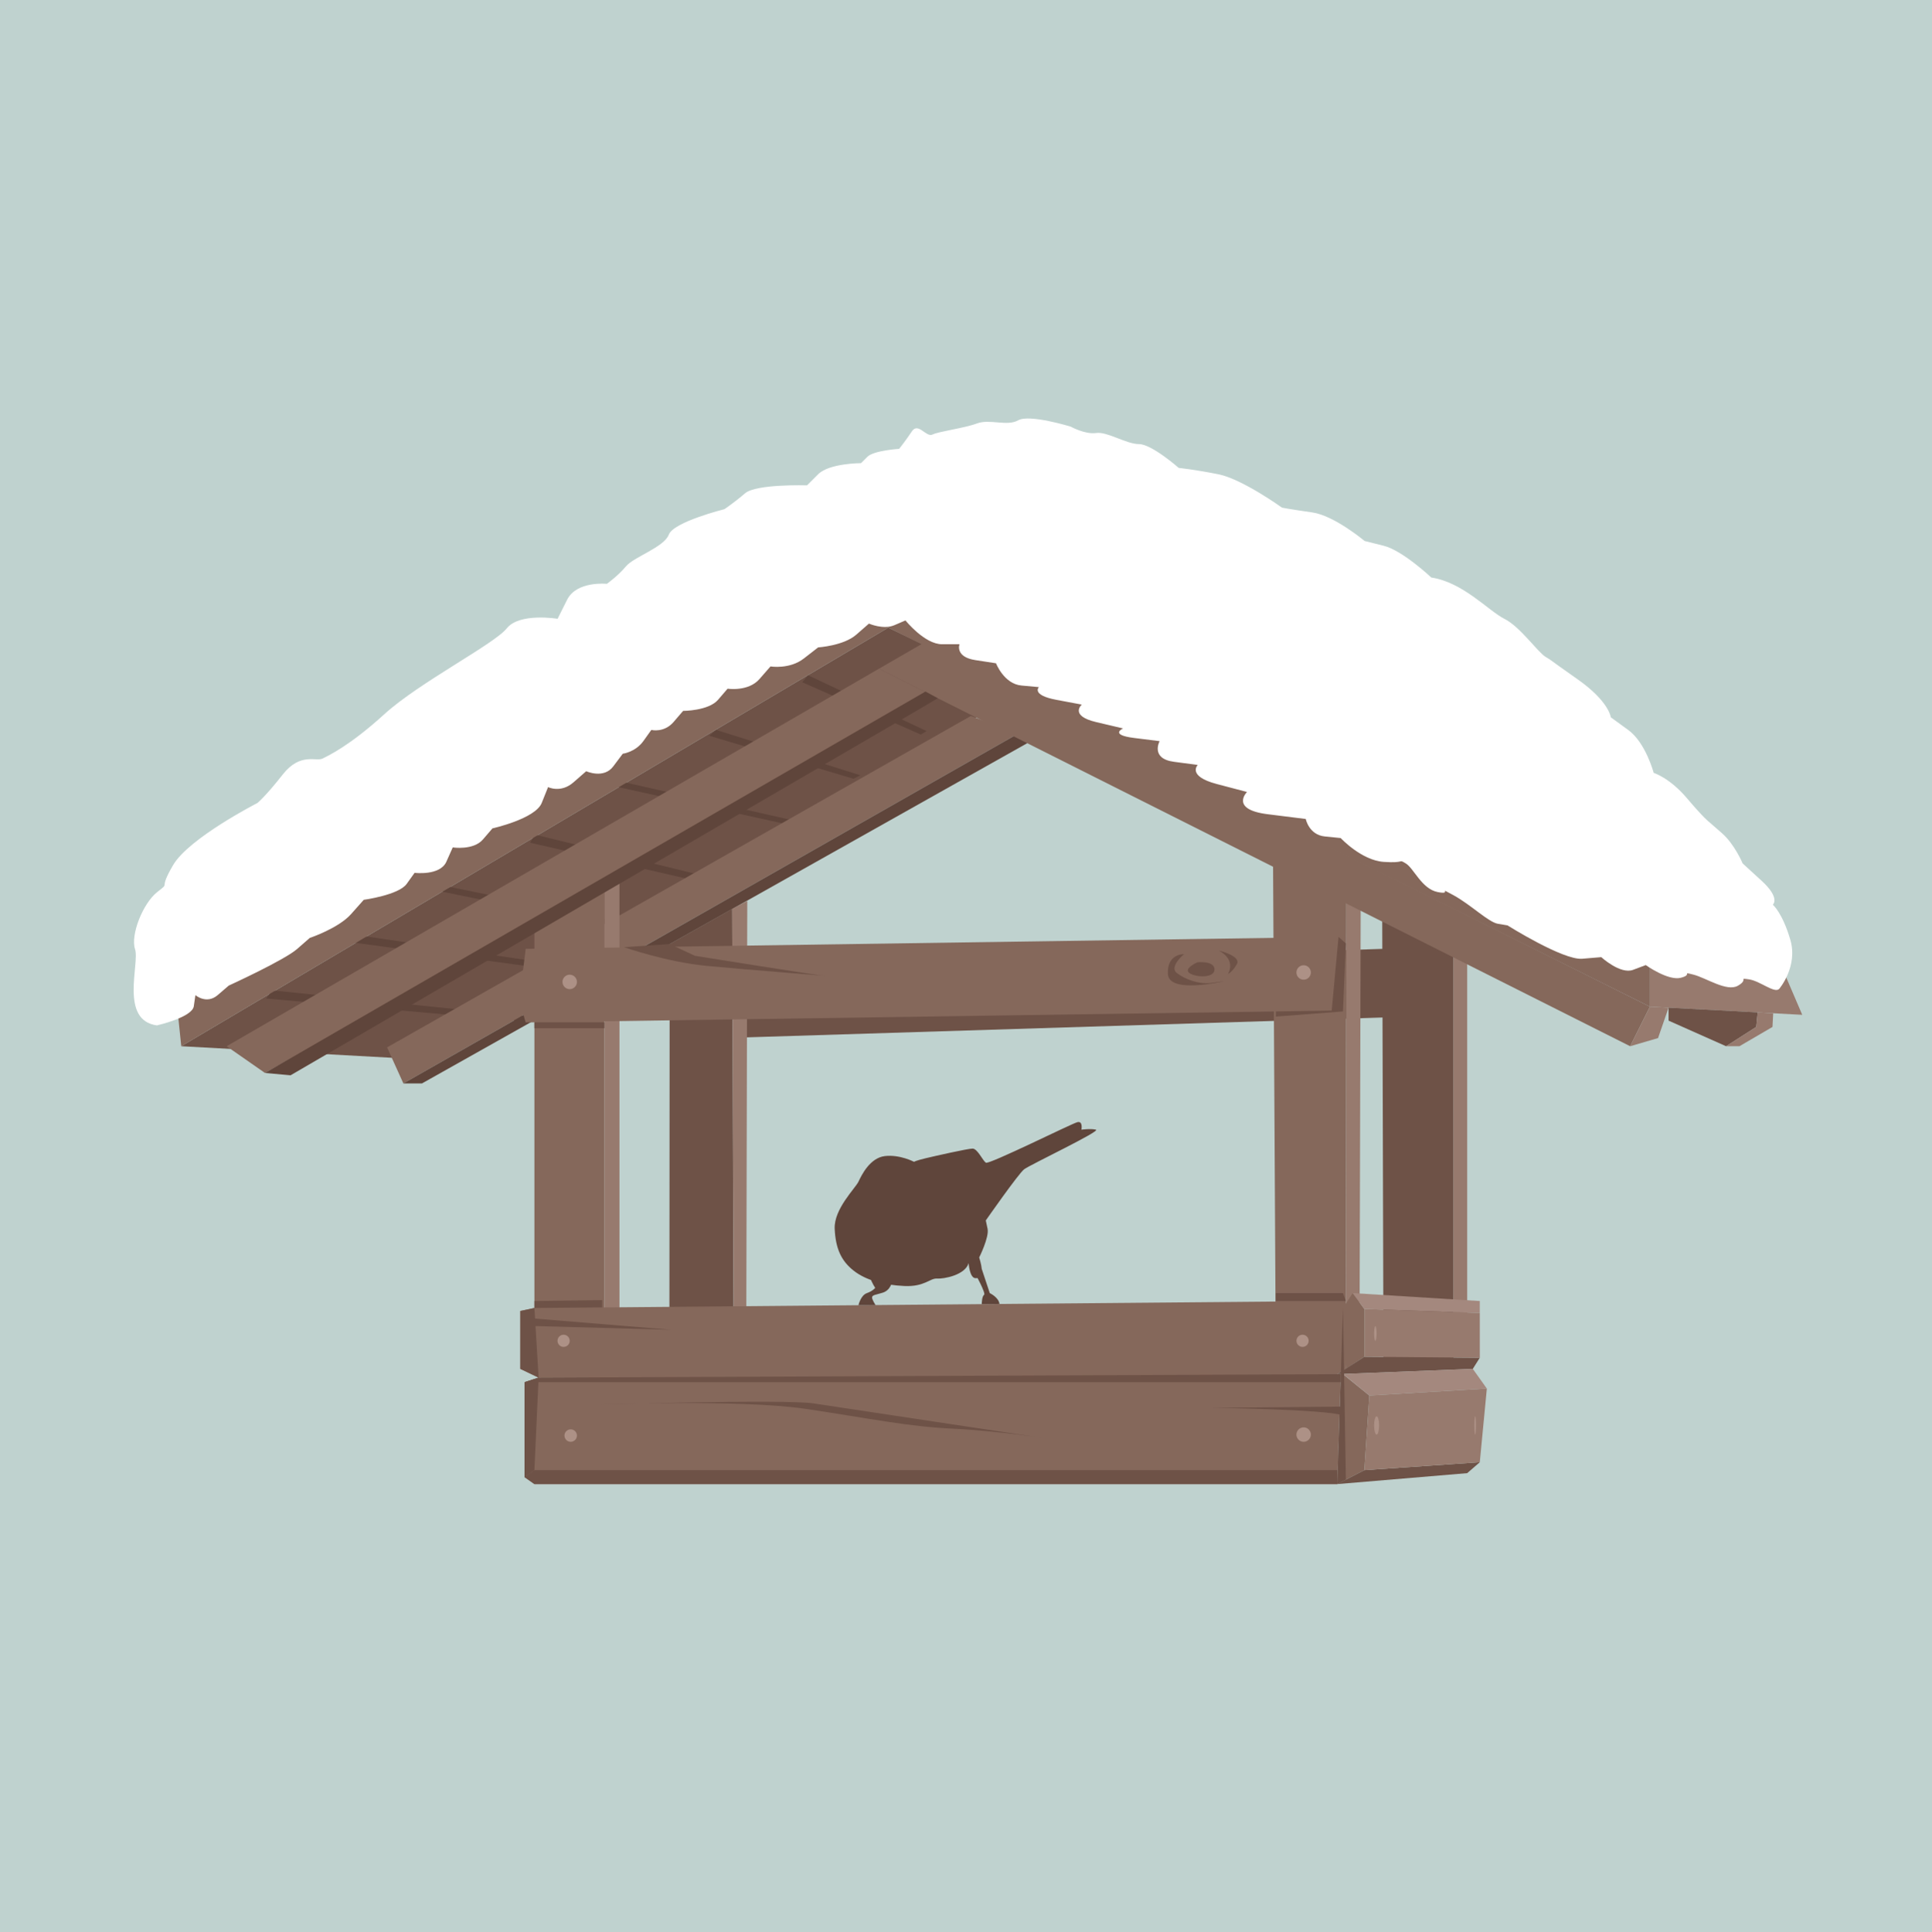
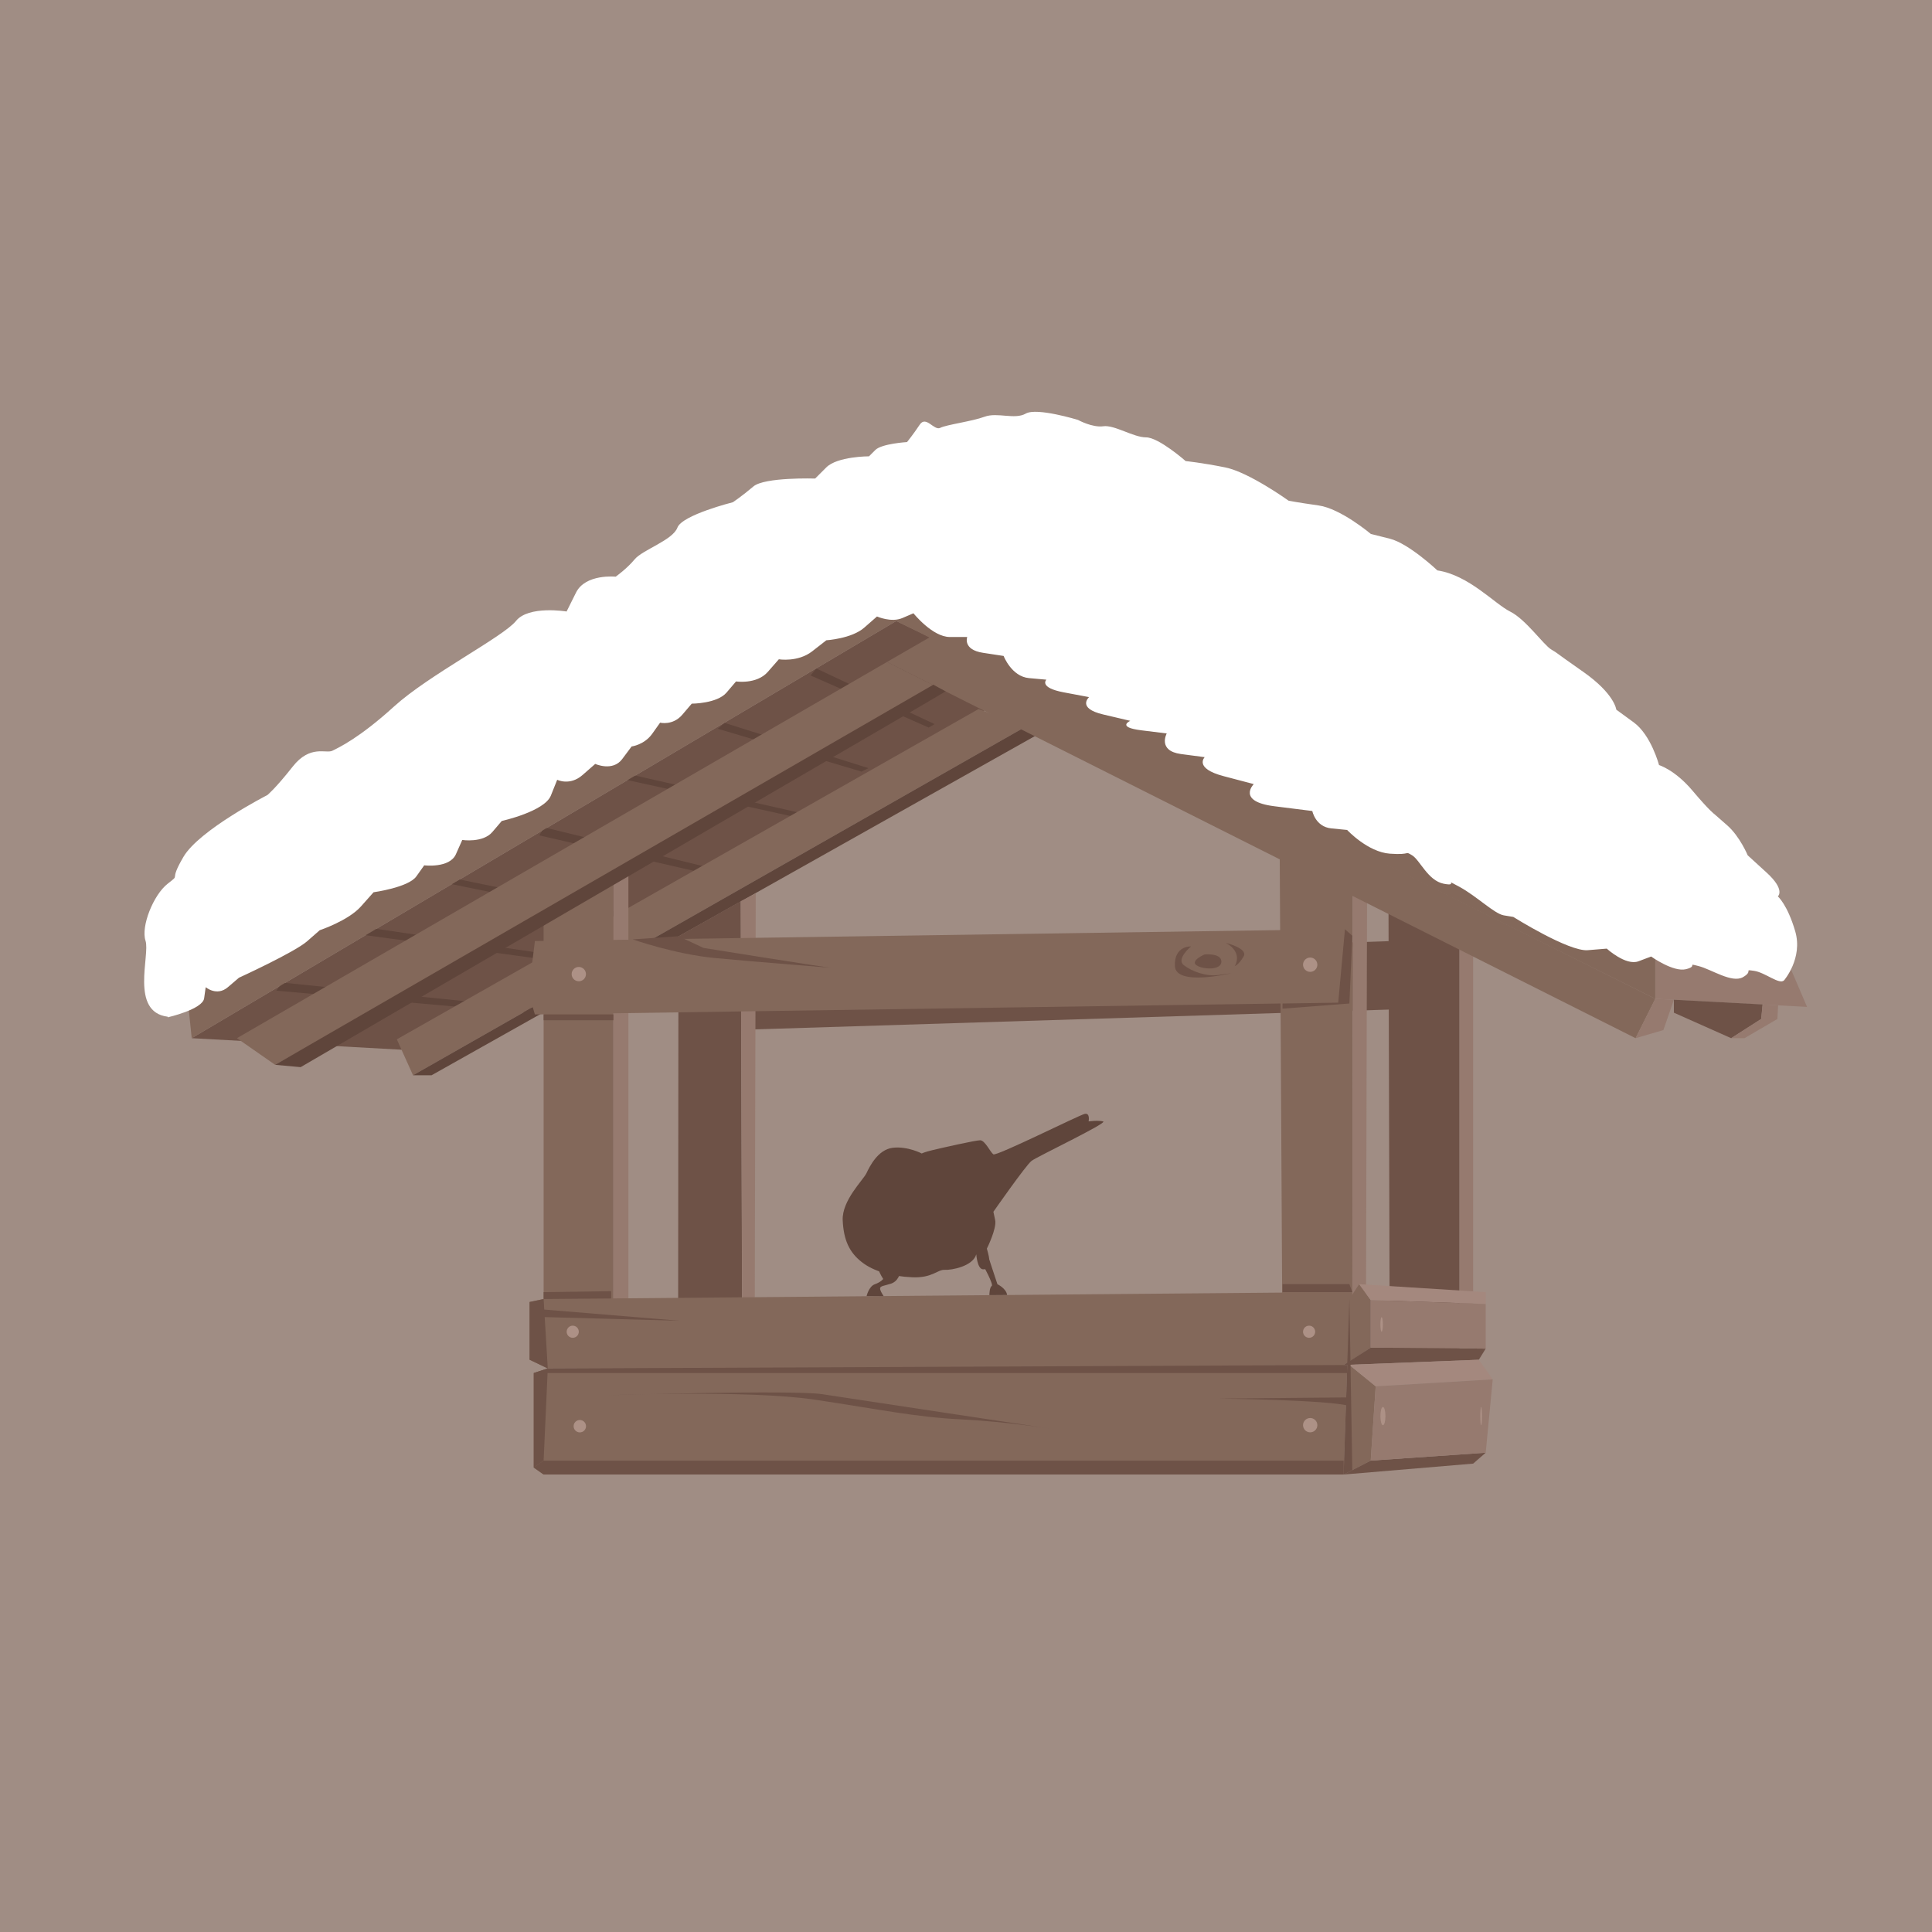
- <svg xmlns="http://www.w3.org/2000/svg" id="Vrstva_1" version="1.1" viewBox="0 0 566.93 566.93">
+ <svg xmlns="http://www.w3.org/2000/svg" id="Vrstva_1" version="1.1" viewBox="0 0 283.46 283.46">
  <defs>
    <style>
      .st0 {
        fill: #6e5247;
      }

      .st1 {
-         fill: #bfd2cf;
+         fill: #5f453b;
      }

      .st2 {
-         fill: #5f453b;
+         fill: #967a6f;
      }

      .st3 {
-         fill: #977a6e;
+         fill: #a4887e;
      }

      .st4 {
        fill: #ad9186;
      }

      .st5 {
-         fill: #a4887e;
+         fill: #fff;
      }

      .st6 {
-         fill: #fff;
+         fill: #a08d84;
      }

      .st7 {
-         fill: #85685b;
+         fill: #83685a;
      }
    </style>
  </defs>
-   <rect class="st1" x="-6.92" y="-6.45" width="581.65" height="581.65" />
-   <polygon class="st0" points="53.21 307.13 115.34 310.54 299.67 203.01 260.76 184.24 53.21 307.13" />
-   <polygon class="st2" points="78.13 293.13 151.18 299.62 153.57 298.25 79.84 290.74 78.13 293.13" />
-   <polygon class="st2" points="129.68 261.73 191.46 274.36 193.51 272.99 132.07 260.36 129.68 261.73" />
-   <polygon class="st2" points="181.22 231 230.72 241.93 233.11 240.9 183.27 229.64 181.22 231" />
-   <polygon class="st2" points="155.62 247.39 213.65 260.7 215.7 259.34 156.99 245 155.62 247.39" />
-   <polygon class="st7" points="113.63 307.47 118.41 318.05 298.99 215.3 285 210.18 113.63 307.47" />
-   <polygon class="st2" points="123.87 318.05 118.41 318.05 298.99 215.3 302.41 217.69 123.87 318.05" />
-   <polygon class="st0" points="219.07 304.53 406.14 298.69 406.14 278.54 219.07 284.67 219.07 304.53" />
-   <polygon class="st0" points="426.7 401.85 406.14 401.85 405.77 269.75 426.7 271.45 426.7 401.85" />
-   <polygon class="st2" points="104.08 276.75 162.11 284.6 164.15 283.23 106.12 274.7 104.08 276.75" />
-   <polygon class="st2" points="208.19 215.98 250.52 228.61 252.57 227.59 210.24 214.28 208.19 215.98" />
-   <polygon class="st2" points="235.5 200.28 270.32 215.64 272.02 214.62 237.21 198.23 235.5 200.28" />
-   <rect class="st3" x="426.7" y="271.45" width="4.01" height="120.36" />
-   <polygon class="st7" points="395.1 401.85 374.54 401.85 373.72 253.51 395.22 264.48 395.1 401.85" />
-   <polygon class="st3" points="395.22 264.48 399.44 267.22 399.11 391.82 395.1 391.82 395.22 264.48" />
-   <rect class="st7" x="156.88" y="258.99" width="20.56" height="142.86" />
-   <rect class="st3" x="177.44" y="258.79" width="4.41" height="133.03" />
-   <polygon class="st0" points="215.39 401.85 196.5 401.85 196.59 277.13 214.94 266.8 215.39 401.85" />
-   <polygon class="st3" points="214.94 266.8 219.37 264.48 219.07 391.82 215.39 391.82 214.94 266.8" />
-   <path class="st7" d="M154.32,278.54s-.88,7.3-1.46,11.39,1.46,10.22,1.46,10.22l238.33-3.5s2.46-2.92,2.46-5.11-2.17-16.5-2.17-16.5l-238.62,3.5Z" />
-   <circle class="st4" cx="167.24" cy="288.25" r="2.12" />
-   <circle class="st4" cx="382.7" cy="285.48" r="2.12" />
-   <path class="st7" d="M156.88,383.98l234.59-2.04,2.77,2.04.85,17.87s-3.92,2.57-4.8,2.57h-232.19l-5.36-2.57v-17l4.13-.88Z" />
-   <polygon class="st7" points="397.11 379.6 400.53 384.27 400.53 398.29 395.1 401.85 394.25 383.98 397.11 379.6" />
-   <polygon class="st5" points="434.41 381.93 397.11 379.6 400.53 384.27 434.41 385.44 434.41 381.93" />
-   <polygon class="st0" points="392.57 403.41 432.36 401.85 434.41 398.58 400.53 398.29 392.57 403.41" />
-   <polygon class="st3" points="434.41 385.44 434.41 398.58 400.53 398.29 400.53 384.27 434.41 385.44" />
-   <polygon class="st7" points="393.85 403.08 392.57 435.67 400.53 431.58 401.99 409.68 393.85 403.08" />
-   <polygon class="st0" points="434.41 429.25 400.53 431.58 392.57 435.67 430.71 432.46 434.41 429.25" />
-   <polygon class="st5" points="432.36 401.85 436.48 407.63 401.99 409.68 394.25 403.34 432.36 401.85" />
-   <polygon class="st3" points="434.41 429.25 436.48 407.63 401.99 409.68 400.53 431.58 434.41 429.25" />
-   <polygon class="st7" points="158.11 404.42 393.62 403.4 392.57 435.67 156.88 435.67 153.98 433.63 153.98 405.76 158.11 404.42" />
-   <polygon class="st0" points="156.88 431.58 392.57 431.58 392.57 435.67 156.88 435.67 153.98 433.63 156.88 431.58" />
-   <polygon class="st0" points="153.98 405.76 153.98 433.63 156.88 431.58 158.11 404.42 153.98 405.76" />
-   <circle class="st4" cx="165.45" cy="393.61" r="1.79" />
-   <circle class="st4" cx="167.53" cy="421.43" r="1.83" />
-   <circle class="st4" cx="382.7" cy="421.14" r="2.12" />
-   <circle class="st4" cx="382.38" cy="393.61" r="1.79" />
-   <path class="st2" d="M252.01,383.15s.64-2.88,2.45-3.53,2.46-1.55,2.46-1.55c0,0-3.88-5.82,0-6.08s5.17.13,5.17,2.46-.91,4.4-2.98,5.04-2.98.65-3.1,1.29,1.04,2.37,1.04,2.37h-5.04Z" />
-   <path class="st2" d="M284.35,370.82s.27,4.27,1.95,4.4,2-1.42,1.9-2.72-.75-3.36-.75-3.36c0,0,2.98-5.95,2.46-8.41l-.52-2.46s9.57-13.71,11.25-15.01,22.64-11.24,21.09-11.63-4.27,0-4.27,0c0,0,.52-2.6-1.16-2.21s-26,12.55-26.91,11.9-2.46-4.14-3.88-4.14-11.12,2.2-13.84,2.85-3.36,1.03-3.36,1.03c0,0-4.17-2.2-8.55-1.68s-6.83,5.56-7.74,7.5-7.25,8.02-6.99,13.84,1.94,9.44,5.56,12.29,8.93,4.24,14.88,4.51c5.95.28,7.5-2.31,9.57-2.18s8.28-1.03,9.31-4.53Z" />
-   <path class="st2" d="M288.2,382.83s.03-2.31.68-2.7-2.58-6.21-2.58-6.21l1.9-1.42,2.36,7.11s2.59,1.21,2.85,3.17l-5.2.05Z" />
-   <ellipse class="st4" cx="404.12" cy="418.46" rx=".74" ry="2.68" />
-   <ellipse class="st4" cx="433.05" cy="418.46" rx=".25" ry="2.68" />
-   <ellipse class="st4" cx="403.75" cy="391.46" rx=".37" ry="2.15" />
-   <polygon class="st0" points="158.11 404.42 152.75 401.85 152.75 384.85 156.88 383.98 158.11 404.42" />
-   <polygon class="st0" points="393.62 403.4 158.11 404.42 153.98 405.76 393.62 405.76 393.62 403.4" />
-   <polygon class="st0" points="394.25 383.98 392.57 435.67 395.1 434.37 394.25 383.98" />
-   <polygon class="st0" points="176.79 383.8 156.88 383.98 156.88 381.93 176.79 381.65 176.79 383.8" />
-   <polygon class="st0" points="374.54 381.93 395.1 381.93 394.25 379.6 374.54 379.6 374.54 381.93" />
-   <rect class="st0" x="156.88" y="300.11" width="20.56" height="1.73" />
-   <polygon class="st0" points="374.54 296.92 390.94 296.67 392.94 275.04 395.1 276.95 394.25 296.92 374.54 298.43 374.54 296.92" />
-   <polygon class="st7" points="478.55 307.13 258.04 196.3 270.96 188.83 484.35 295.52 478.55 307.13" />
-   <polygon class="st7" points="53.21 307.13 51.51 290.74 260.76 167.85 260.76 184.24 53.21 307.13" />
-   <polygon class="st7" points="484.35 295.52 260.76 184.24 260.76 167.85 484.35 278.11 484.35 295.52" />
-   <polygon class="st3" points="529.07 297.91 484.35 295.52 484.35 278.11 522.92 283.57 529.07 297.91" />
-   <polygon class="st5" points="260.76 167.85 310.94 181.85 522.92 283.57 484.35 278.11 260.76 167.85" />
-   <polygon class="st3" points="478.55 307.13 486.74 304.74 489.83 295.81 484.35 295.52 478.55 307.13" />
-   <polygon class="st0" points="506.71 307.13 489.83 299.62 489.83 295.81 515.98 297.2 515.56 301.47 506.71 307.13" />
-   <polygon class="st3" points="520.54 297.46 520.33 301.47 510.63 307.13 506.71 307.13 515.56 301.47 515.98 297.2 520.54 297.46" />
-   <polygon class="st7" points="77.79 314.98 66.53 307.13 258.04 196.3 275.34 205 77.79 314.98" />
-   <polygon class="st2" points="77.79 314.98 85.3 315.66 275.34 205 271.68 203.01 77.79 314.98" />
-   <path class="st6" d="M46.16,300.99s10.26-2.33,10.73-5.6l.47-3.26s3.26,2.8,6.53,0l3.26-2.8s16.32-7.46,20.05-10.73l3.73-3.26s8.39-2.8,12.12-6.99l3.73-4.2s10.26-1.4,12.59-4.66l2.33-3.26s7.46.93,9.33-3.26l1.87-4.2s6.06.93,8.86-2.33l2.8-3.26s12.59-2.8,14.46-7.46l1.87-4.66s3.73,1.87,7.46-1.4l3.73-3.26s5.13,2.33,7.93-1.4l2.8-3.73s3.73-.47,6.06-3.73l2.33-3.26s3.73.93,6.53-2.33l2.8-3.26s7.46,0,10.26-3.26l2.8-3.26s6.06.93,9.33-2.8l3.26-3.73s5.6.93,9.79-2.33l4.2-3.26s7.46-.47,11.19-3.73l3.73-3.26s4.2,1.87,7.46.47l3.26-1.4s5.6,6.99,10.73,6.99h5.13s-1.4,3.73,4.66,4.66l6.06.93s2.33,6.06,7.46,6.53l5.13.47s-2.33,2.33,5.13,3.73l7.46,1.4s-3.73,3.26,4.2,5.13l7.93,1.87s-4.2,1.87,3.26,2.8l7.46.93s-2.8,5.13,4.2,6.06l6.99.93s-3.26,3.26,5.6,5.6l8.86,2.33s-5.13,5.13,6.06,6.53l11.19,1.4s.93,4.66,5.6,5.13l4.66.47s6.06,6.53,12.59,6.99c6.53.47,4.2-.93,6.53.47s4.66,7.46,9.33,8.39-.47-1.87,4.66.93c5.13,2.8,10.26,7.93,13.06,8.39l2.8.47s16.32,10.26,21.92,9.79l5.6-.47s5.6,5.13,9.33,3.73l3.73-1.4s6.53,4.66,10.26,3.73,0-1.87,3.73-.93,9.79,5.13,13.06,3.26,0-2.33,3.26-1.87c3.26.47,7.46,4.2,8.86,2.8,0,0,5.6-6.53,3.26-14.46-2.33-7.93-5.13-10.26-5.13-10.26,0,0,2.33-1.87-3.26-6.99l-5.6-5.13s-2.33-5.6-6.06-8.86l-3.73-3.26s-1.4-.93-6.53-6.99c-5.13-6.06-9.79-7.46-9.79-7.46,0,0-2.33-8.86-7.46-12.59l-5.13-3.73s-.47-4.66-9.79-11.19-6.99-5.13-9.33-6.53-7.46-8.86-12.12-11.19-12.12-10.73-21.45-12.12c0,0-8.39-7.93-13.99-9.33l-5.6-1.4s-8.86-7.46-15.39-8.39-8.86-1.4-8.86-1.4c0,0-11.66-8.39-18.65-9.79s-11.66-1.87-11.66-1.87c0,0-7.93-6.99-11.66-6.99s-9.33-3.73-12.59-3.26-7.46-1.87-7.46-1.87c0,0-12.12-3.73-15.39-1.87-3.26,1.87-8.39-.47-12.12.93s-11.19,2.33-13.06,3.26-4.2-3.73-6.06-.93-3.73,5.13-3.73,5.13c0,0-7.46.47-9.33,2.33l-1.87,1.87s-9.33,0-12.59,3.26l-3.26,3.26s-14.92-.47-18.19,2.33-6.06,4.66-6.06,4.66c0,0-14.92,3.73-16.32,7.46s-10.26,6.53-12.59,9.33-5.6,5.13-5.6,5.13c0,0-8.86-.93-11.66,4.66l-2.8,5.6s-11.19-1.87-14.92,2.8-25.65,15.85-35.91,25.18c-10.26,9.33-16.32,12.12-18.19,13.06s-6.53-1.87-11.66,4.66-7.46,8.39-7.46,8.39c0,0-20.05,10.26-24.72,18.19s-.47,4.66-4.66,7.93-7.93,12.59-6.53,16.79-4.66,20.98,6.53,22.38Z" />
-   <path class="st0" d="M175.61,412.32s41.66-1.61,61.04,1.29,29.71,5.17,43.28,5.81c13.56.65,27.45,2.91,27.45,2.91,0,0-60.07-9.04-68.47-10.33s-63.3.32-63.3.32Z" />
-   <path class="st0" d="M394.37,415.51c-5.91-1.85-38.45-2.22-38.45-2.22l38.45-.37v2.59Z" />
-   <polygon class="st0" points="156.67 387.05 196.96 390.37 156.3 389.26 156.67 387.05" />
-   <path class="st0" d="M183.2,278.06s12.36,4.33,24.11,5.47c11.76,1.14,35.86,2.96,34.75,2.96s-38.08-5.91-38.08-5.91l-7.39-3.45-13.4.93Z" />
-   <path class="st0" d="M351.53,282.48s-4.21,1.84-2.37,3.16,7.37,1.58,7.37-1.05-5-2.11-5-2.11Z" />
-   <path class="st0" d="M347.58,280.11s-4.47,3.69-2.11,5.53,6.58,3.42,10.27,2.9l3.69-.53s-16.32,3.95-16.58-2.11c-.26-6.05,4.74-5.79,4.74-5.79Z" />
-   <path class="st0" d="M357.85,279.06s6.58,1.58,5.26,3.95-2.63,2.9-2.63,2.9c0,0,2.63-3.95-2.63-6.84Z" />
+   <rect class="st6" x="-1.82" y="-3.86" width="289.69" height="289.69" />
+   <polygon class="st0" points="28.13 152.32 59.07 154.02 150.88 100.46 131.5 91.11 28.13 152.32" />
+   <polygon class="st1" points="40.54 145.35 76.92 148.58 78.11 147.9 41.39 144.16 40.54 145.35" />
+   <polygon class="st1" points="66.21 129.71 96.98 136 98 135.32 67.4 129.03 66.21 129.71" />
+   <polygon class="st1" points="91.88 114.41 116.54 119.85 117.73 119.34 92.9 113.72 91.88 114.41" />
+   <polygon class="st1" points="79.13 122.57 108.03 129.2 109.05 128.52 79.81 121.38 79.13 122.57" />
+   <polygon class="st7" points="58.22 152.49 60.6 157.76 150.54 106.58 143.57 104.03 58.22 152.49" />
+   <polygon class="st1" points="63.32 157.76 60.6 157.76 150.54 106.58 152.24 107.77 63.32 157.76" />
+   <polygon class="st0" points="110.73 151.03 203.9 148.12 203.9 138.08 110.73 141.14 110.73 151.03" />
+   <polygon class="st0" points="214.14 199.5 203.9 199.5 203.72 133.7 214.14 134.55 214.14 199.5" />
+   <polygon class="st1" points="53.46 137.19 82.36 141.1 83.38 140.42 54.48 136.17 53.46 137.19" />
+   <polygon class="st1" points="105.31 106.92 126.4 113.21 127.42 112.7 106.33 106.07 105.31 106.92" />
+   <polygon class="st1" points="118.92 99.1 136.26 106.75 137.11 106.24 119.77 98.08 118.92 99.1" />
+   <rect class="st2" x="214.14" y="134.55" width="2" height="59.95" />
+   <polygon class="st7" points="198.41 199.5 188.17 199.5 187.76 125.62 198.47 131.08 198.41 199.5" />
+   <polygon class="st2" points="198.47 131.08 200.57 132.44 200.41 194.5 198.41 194.5 198.47 131.08" />
+   <rect class="st7" x="79.76" y="128.34" width="10.24" height="71.15" />
+   <rect class="st2" x="90" y="128.24" width="2.2" height="66.26" />
+   <polygon class="st0" points="108.9 199.5 99.49 199.5 99.54 137.38 108.68 132.23 108.9 199.5" />
+   <polygon class="st2" points="108.68 132.23 110.88 131.08 110.73 194.5 108.9 194.5 108.68 132.23" />
+   <path class="st7" d="M78.48,138.08s-.44,3.64-.73,5.67.73,5.09.73,5.09l118.7-1.75s1.22-1.45,1.22-2.55-1.08-8.22-1.08-8.22l-118.85,1.75Z" />
+   <circle class="st4" cx="84.92" cy="142.92" r="1.05" />
+   <circle class="st4" cx="192.23" cy="141.54" r="1.05" />
+   <path class="st7" d="M79.76,190.59l116.84-1.02,1.38,1.02.42,8.9s-1.95,1.28-2.39,1.28h-115.65l-2.67-1.28v-8.46l2.06-.44Z" />
+   <polygon class="st7" points="199.41 188.41 201.11 190.74 201.11 197.72 198.41 199.5 197.98 190.59 199.41 188.41" />
+   <polygon class="st3" points="217.98 189.58 199.41 188.41 201.11 190.74 217.98 191.32 217.98 189.58" />
+   <polygon class="st0" points="197.14 200.27 216.97 199.5 217.98 197.87 201.11 197.72 197.14 200.27" />
+   <polygon class="st2" points="217.98 191.32 217.98 197.87 201.11 197.72 201.11 190.74 217.98 191.32" />
+   <polygon class="st7" points="197.78 200.11 197.14 216.34 201.11 214.3 201.84 203.4 197.78 200.11" />
+   <polygon class="st0" points="217.98 213.14 201.11 214.3 197.14 216.34 216.14 214.74 217.98 213.14" />
+   <polygon class="st3" points="216.97 199.5 219.01 202.38 201.84 203.4 197.98 200.24 216.97 199.5" />
+   <polygon class="st2" points="217.98 213.14 219.01 202.38 201.84 203.4 201.11 214.3 217.98 213.14" />
+   <polygon class="st7" points="80.37 200.78 197.67 200.27 197.14 216.34 79.76 216.34 78.31 215.32 78.31 201.45 80.37 200.78" />
+   <polygon class="st0" points="79.76 214.3 197.14 214.3 197.14 216.34 79.76 216.34 78.31 215.32 79.76 214.3" />
+   <polygon class="st0" points="78.31 201.45 78.31 215.32 79.76 214.3 80.37 200.78 78.31 201.45" />
+   <circle class="st4" cx="84.03" cy="195.39" r=".89" />
+   <circle class="st4" cx="85.07" cy="209.25" r=".91" />
+   <circle class="st4" cx="192.23" cy="209.1" r="1.05" />
+   <circle class="st4" cx="192.07" cy="195.39" r=".89" />
+   <path class="st1" d="M127.14,190.18s.32-1.44,1.22-1.76,1.22-.77,1.22-.77c0,0-1.93-2.9,0-3.03s2.58.06,2.58,1.22-.45,2.19-1.48,2.51-1.48.32-1.55.64.52,1.18.52,1.18h-2.51Z" />
+   <path class="st1" d="M143.24,184.04s.14,2.13.97,2.19,1-.71.95-1.35-.37-1.68-.37-1.68c0,0,1.48-2.96,1.22-4.19l-.26-1.22s4.76-6.83,5.6-7.47,11.28-5.6,10.5-5.79-2.13,0-2.13,0c0,0,.26-1.29-.58-1.1s-12.95,6.25-13.4,5.93-1.22-2.06-1.93-2.06-5.54,1.1-6.89,1.42-1.68.52-1.68.52c0,0-2.08-1.1-4.26-.84s-3.4,2.77-3.86,3.74-3.61,3.99-3.48,6.89.97,4.7,2.77,6.12,4.45,2.11,7.41,2.25,3.74-1.15,4.77-1.09,4.12-.52,4.64-2.25Z" />
+   <path class="st1" d="M145.16,190.02s.01-1.15.34-1.34-1.28-3.09-1.28-3.09l.95-.71,1.17,3.54s1.29.6,1.42,1.58l-2.59.02Z" />
+   <ellipse class="st4" cx="202.9" cy="207.77" rx=".37" ry="1.34" />
+   <ellipse class="st4" cx="217.31" cy="207.77" rx=".12" ry="1.34" />
+   <ellipse class="st4" cx="202.71" cy="194.32" rx=".18" ry="1.07" />
+   <polygon class="st0" points="80.37 200.78 77.7 199.5 77.7 191.03 79.76 190.59 80.37 200.78" />
+   <polygon class="st0" points="197.67 200.27 80.37 200.78 78.31 201.45 197.67 201.45 197.67 200.27" />
+   <polygon class="st0" points="197.98 190.59 197.14 216.34 198.41 215.69 197.98 190.59" />
+   <polygon class="st0" points="89.67 190.51 79.76 190.59 79.76 189.58 89.67 189.44 89.67 190.51" />
+   <polygon class="st0" points="188.17 189.58 198.41 189.58 197.98 188.41 188.17 188.41 188.17 189.58" />
+   <rect class="st0" x="79.76" y="148.83" width="10.24" height=".86" />
+   <polygon class="st0" points="188.17 147.23 196.34 147.11 197.33 136.34 198.41 137.29 197.98 147.23 188.17 147.99 188.17 147.23" />
+   <polygon class="st7" points="239.97 152.32 130.14 97.12 136.58 93.4 242.86 146.54 239.97 152.32" />
+   <polygon class="st7" points="28.13 152.32 27.28 144.16 131.5 82.95 131.5 91.11 28.13 152.32" />
+   <polygon class="st7" points="242.86 146.54 131.5 91.11 131.5 82.95 242.86 137.87 242.86 146.54" />
+   <polygon class="st2" points="265.13 147.73 242.86 146.54 242.86 137.87 262.07 140.59 265.13 147.73" />
+   <polygon class="st3" points="131.5 82.95 156.49 89.92 262.07 140.59 242.86 137.87 131.5 82.95" />
+   <polygon class="st2" points="239.97 152.32 244.05 151.13 245.59 146.68 242.86 146.54 239.97 152.32" />
+   <polygon class="st0" points="253.99 152.32 245.59 148.58 245.59 146.68 258.61 147.37 258.4 149.5 253.99 152.32" />
+   <polygon class="st2" points="260.88 147.5 260.78 149.5 255.95 152.32 253.99 152.32 258.4 149.5 258.61 147.37 260.88 147.5" />
+   <polygon class="st7" points="40.37 156.23 34.76 152.32 130.14 97.12 138.76 101.45 40.37 156.23" />
+   <polygon class="st1" points="40.37 156.23 44.11 156.57 138.76 101.45 136.94 100.46 40.37 156.23" />
+   <path class="st5" d="M24.61,149.26s5.11-1.16,5.34-2.79l.23-1.63s1.63,1.39,3.25,0l1.63-1.39s8.13-3.72,9.99-5.34l1.86-1.63s4.18-1.39,6.04-3.48l1.86-2.09s5.11-.7,6.27-2.32l1.16-1.63s3.72.46,4.65-1.63l.93-2.09s3.02.46,4.41-1.16l1.39-1.63s6.27-1.39,7.2-3.72l.93-2.32s1.86.93,3.72-.7l1.86-1.63s2.55,1.16,3.95-.7l1.39-1.86s1.86-.23,3.02-1.86l1.16-1.63s1.86.46,3.25-1.16l1.39-1.63s3.72,0,5.11-1.63l1.39-1.63s3.02.46,4.65-1.39l1.63-1.86s2.79.46,4.88-1.16l2.09-1.63s3.72-.23,5.57-1.86l1.86-1.63s2.09.93,3.72.23l1.63-.7s2.79,3.48,5.34,3.48h2.55s-.7,1.86,2.32,2.32l3.02.46s1.16,3.02,3.72,3.25l2.55.23s-1.16,1.16,2.55,1.86l3.72.7s-1.86,1.63,2.09,2.55l3.95.93s-2.09.93,1.63,1.39l3.72.46s-1.39,2.55,2.09,3.02l3.48.46s-1.63,1.63,2.79,2.79l4.41,1.16s-2.55,2.55,3.02,3.25l5.57.7s.46,2.32,2.79,2.55l2.32.23s3.02,3.25,6.27,3.48,2.09-.46,3.25.23,2.32,3.72,4.65,4.18-.23-.93,2.32.46,5.11,3.95,6.5,4.18l1.39.23s8.13,5.11,10.92,4.88l2.79-.23s2.79,2.55,4.65,1.86l1.86-.7s3.25,2.32,5.11,1.86,0-.93,1.86-.46,4.88,2.55,6.5,1.63,0-1.16,1.63-.93,3.72,2.09,4.41,1.39c0,0,2.79-3.25,1.63-7.2-1.16-3.95-2.55-5.11-2.55-5.11,0,0,1.16-.93-1.63-3.48l-2.79-2.55s-1.16-2.79-3.02-4.41l-1.86-1.63s-.7-.46-3.25-3.48-4.88-3.72-4.88-3.72c0,0-1.16-4.41-3.72-6.27l-2.55-1.86s-.23-2.32-4.88-5.57-3.48-2.55-4.65-3.25-3.72-4.41-6.04-5.57-6.04-5.34-10.68-6.04c0,0-4.18-3.95-6.97-4.65l-2.79-.7s-4.41-3.72-7.66-4.18-4.41-.7-4.41-.7c0,0-5.81-4.18-9.29-4.88s-5.81-.93-5.81-.93c0,0-3.95-3.48-5.81-3.48s-4.65-1.86-6.27-1.63-3.72-.93-3.72-.93c0,0-6.04-1.86-7.66-.93s-4.18-.23-6.04.46-5.57,1.16-6.5,1.63-2.09-1.86-3.02-.46-1.86,2.55-1.86,2.55c0,0-3.72.23-4.65,1.16l-.93.93s-4.65,0-6.27,1.63l-1.63,1.63s-7.43-.23-9.06,1.16-3.02,2.32-3.02,2.32c0,0-7.43,1.86-8.13,3.72s-5.11,3.25-6.27,4.65-2.79,2.55-2.79,2.55c0,0-4.41-.46-5.81,2.32l-1.39,2.79s-5.57-.93-7.43,1.39-12.77,7.9-17.88,12.54c-5.11,4.65-8.13,6.04-9.06,6.5s-3.25-.93-5.81,2.32-3.72,4.18-3.72,4.18c0,0-9.99,5.11-12.31,9.06s-.23,2.32-2.32,3.95-3.95,6.27-3.25,8.36-2.32,10.45,3.25,11.15Z" />
+   <path class="st0" d="M89.09,204.71s20.75-.8,30.4.64,14.8,2.57,21.55,2.9,13.67,1.45,13.67,1.45c0,0-29.92-4.5-34.1-5.15s-31.53.16-31.53.16Z" />
+   <path class="st0" d="M198.04,206.3c-2.95-.92-19.15-1.1-19.15-1.1l19.15-.18v1.29Z" />
+   <polygon class="st0" points="79.65 192.12 99.72 193.78 79.47 193.23 79.65 192.12" />
+   <path class="st0" d="M92.87,137.84s6.15,2.16,12.01,2.72c5.86.57,17.86,1.47,17.31,1.47s-18.96-2.95-18.96-2.95l-3.68-1.72-6.67.46Z" />
+   <path class="st0" d="M176.71,140.04s-2.1.92-1.18,1.57,3.67.79,3.67-.52-2.49-1.05-2.49-1.05Z" />
+   <path class="st0" d="M174.74,138.86s-2.23,1.84-1.05,2.75,3.28,1.7,5.11,1.44l1.84-.26s-8.13,1.97-8.26-1.05c-.13-3.02,2.36-2.88,2.36-2.88Z" />
+   <path class="st0" d="M179.85,138.34s3.28.79,2.62,1.97-1.31,1.44-1.31,1.44c0,0,1.31-1.97-1.31-3.41Z" />
</svg>
